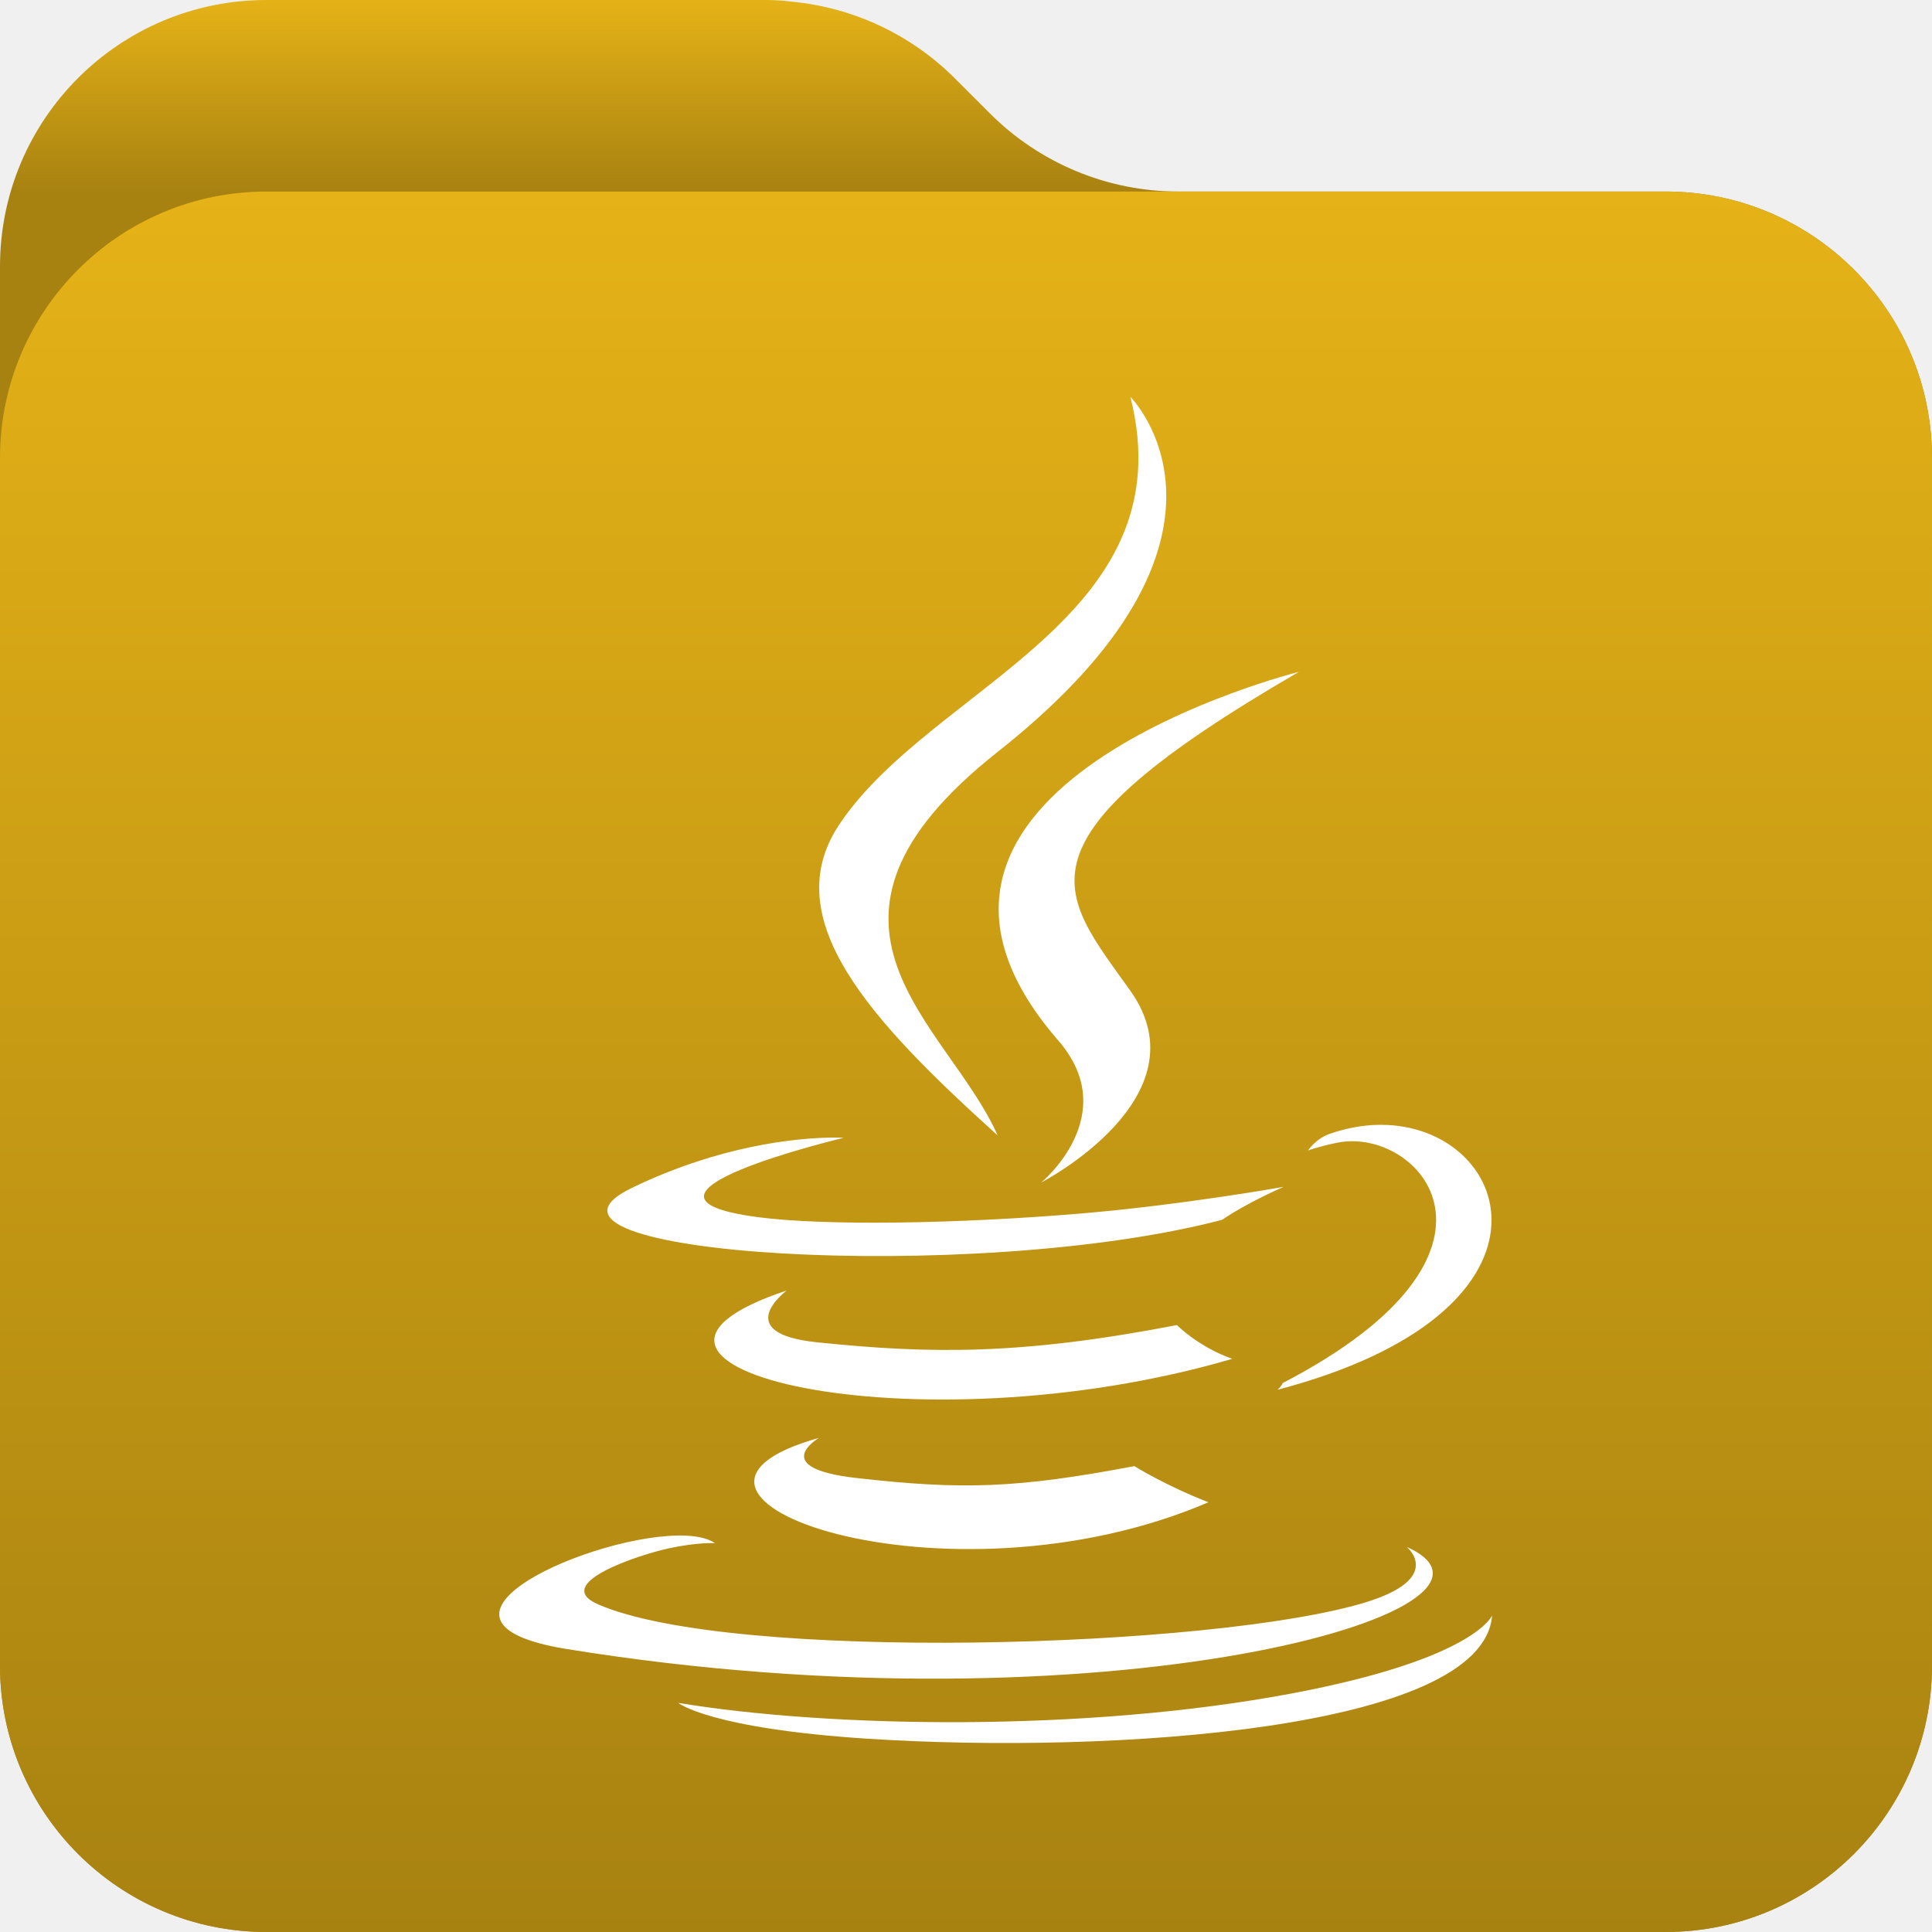
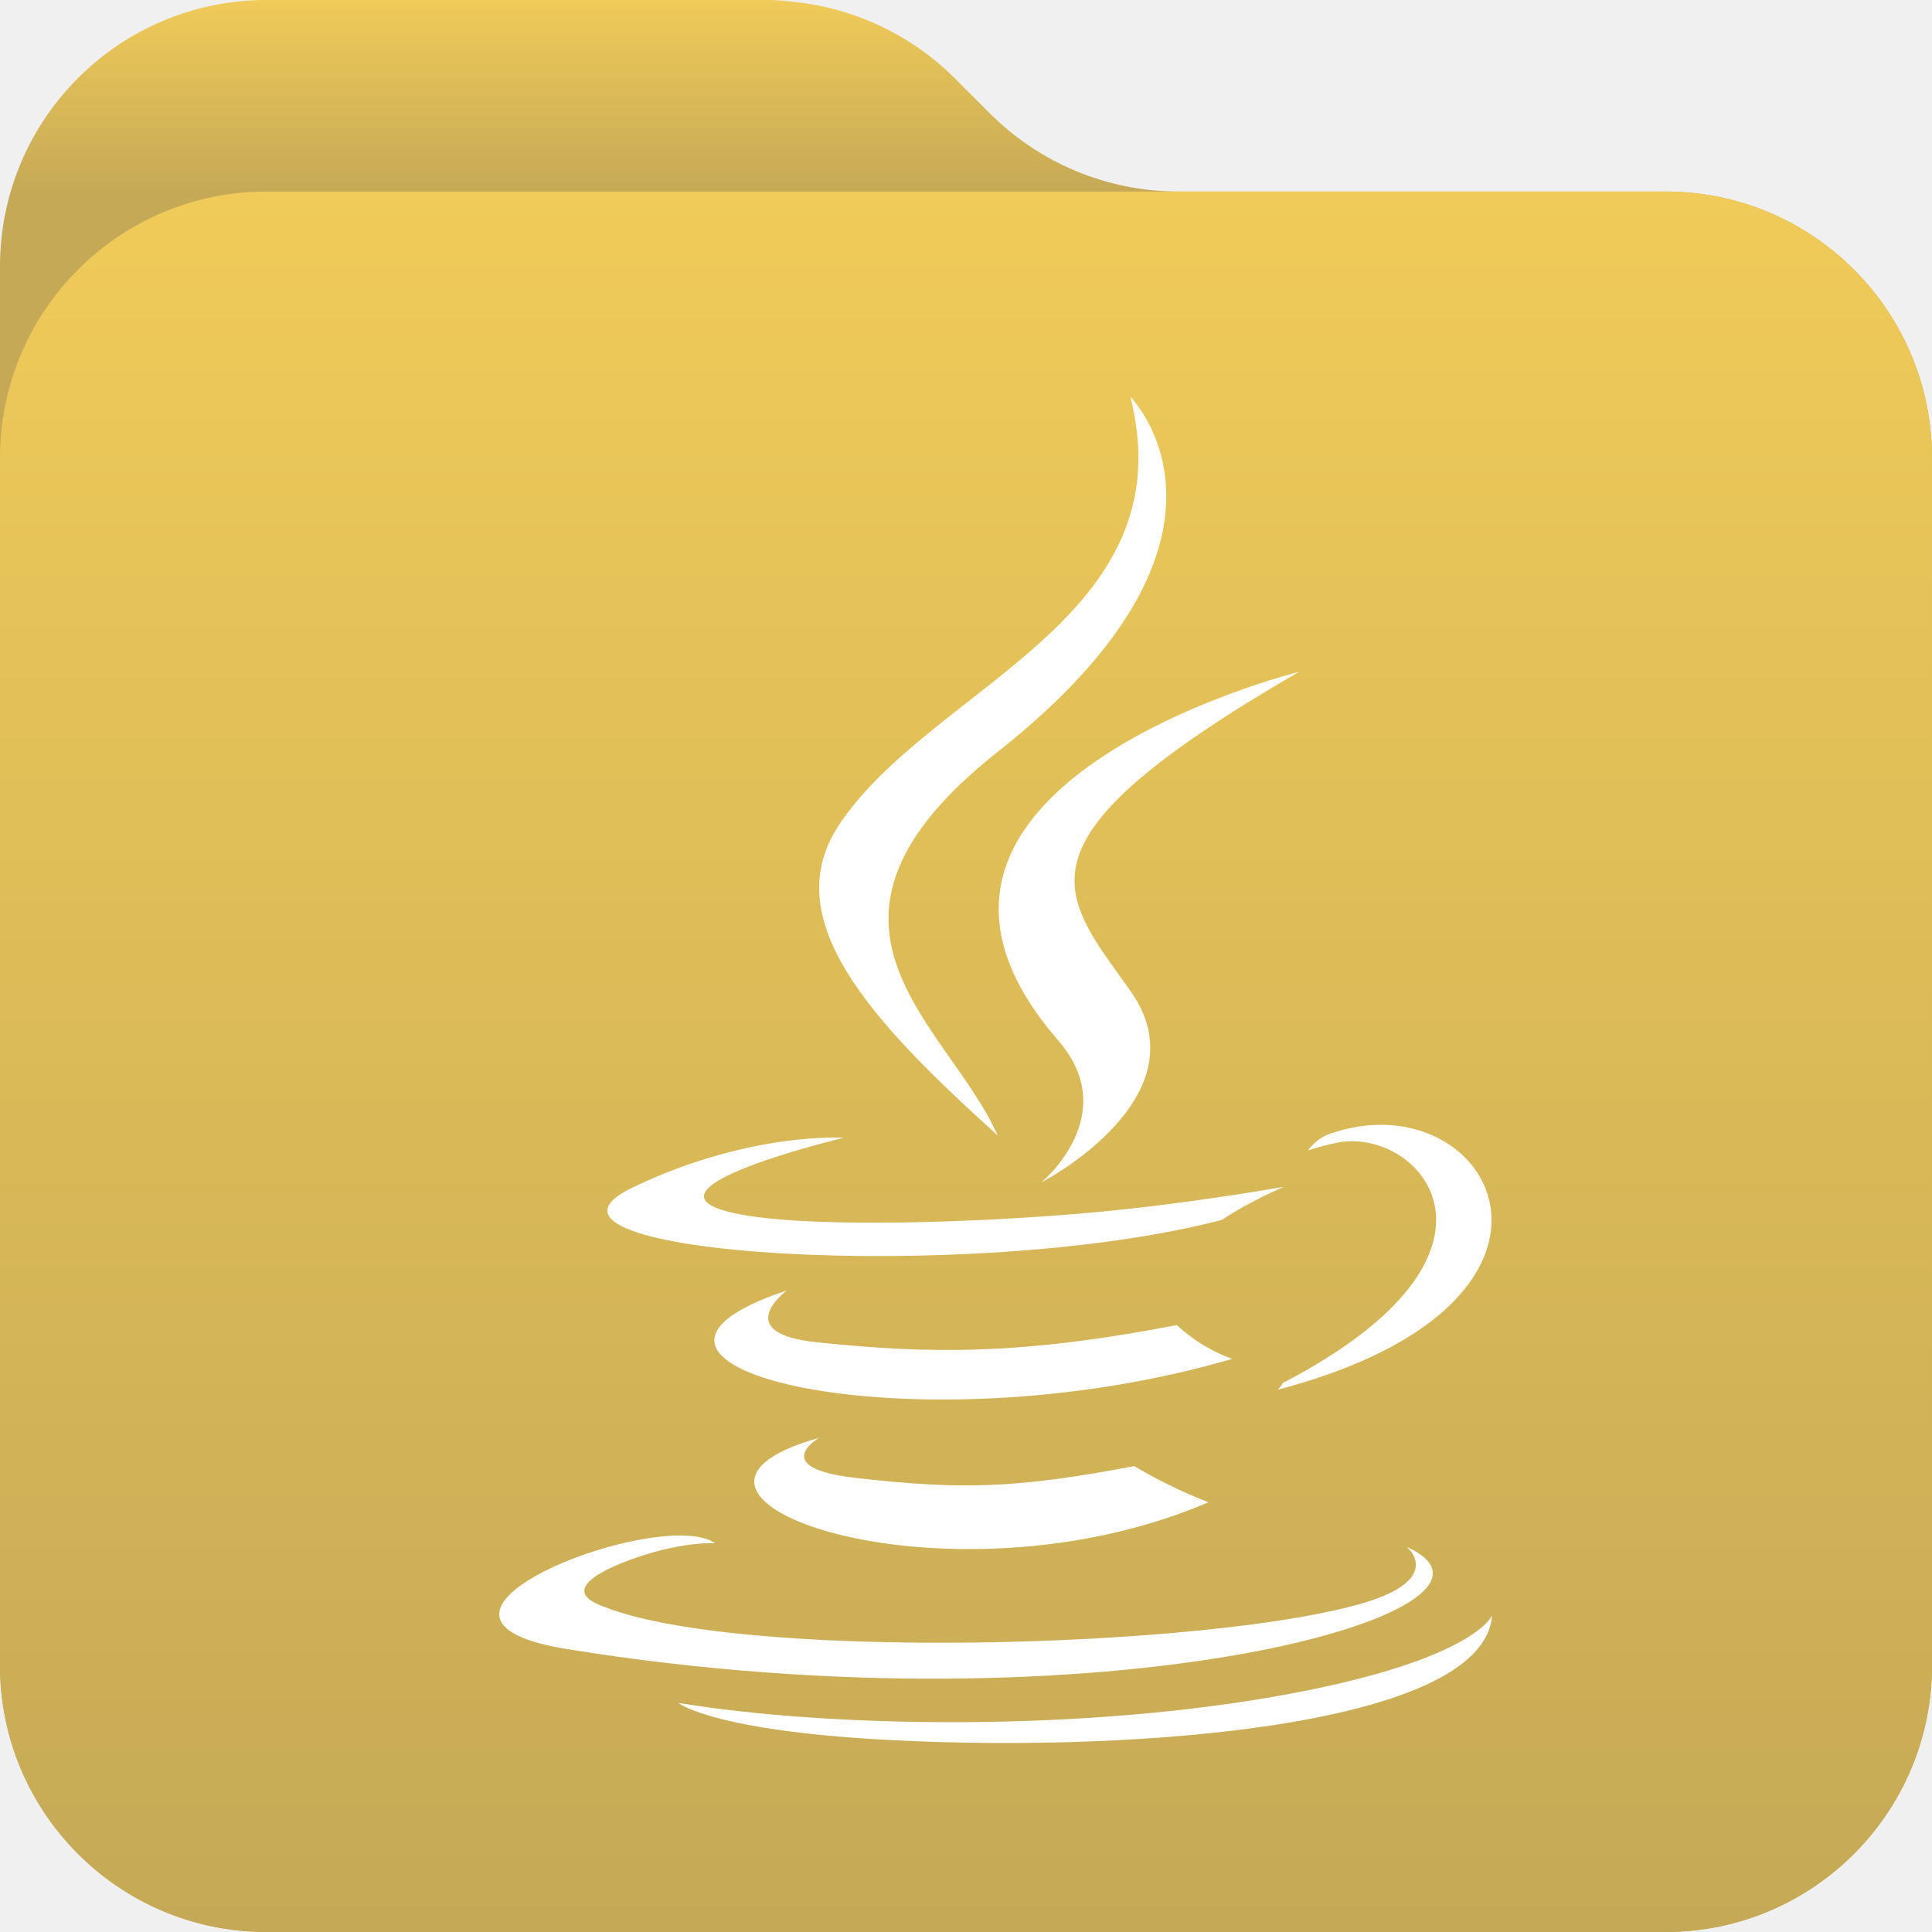
<svg xmlns="http://www.w3.org/2000/svg" xmlns:xlink="http://www.w3.org/1999/xlink" width="512" height="512" viewBox="0 0 135.467 135.467" version="1.1" id="svg1" xml:space="preserve">
  <defs id="defs1">
    <linearGradient id="linearGradient17">
      <stop style="stop-color:#e5e5e5;stop-opacity:1;" offset="0" id="stop17" />
      <stop style="stop-color:#a8a8a8;stop-opacity:1;" offset="1" id="stop18" />
    </linearGradient>
    <linearGradient id="linearGradient15">
      <stop style="stop-color:#e5e5e5;stop-opacity:1;" offset="0" id="stop15" />
      <stop style="stop-color:#a8a8a8;stop-opacity:1;" offset="1" id="stop16" />
    </linearGradient>
    <linearGradient xlink:href="#linearGradient15" id="linearGradient16" x1="55.033" y1="6.35" x2="55.033" y2="18.521" gradientUnits="userSpaceOnUse" />
    <linearGradient xlink:href="#linearGradient17" id="linearGradient18" x1="67.733" y1="18.521" x2="67.733" y2="129.117" gradientUnits="userSpaceOnUse" />
-     <linearGradient x1="55.033" y1="6.35" x2="55.033" y2="18.521" gradientUnits="userSpaceOnUse" id="linearGradient16_tint">
-       <stop style="stop-color:#e5b217;stop-opacity:1;" offset="0" />
-       <stop style="stop-color:#a88211;stop-opacity:1;" offset="1" />
+     <linearGradient data-pastel="1" x1="55.033" y1="6.35" x2="55.033" y2="18.521" gradientUnits="userSpaceOnUse" id="linearGradient16_tint">
+       <stop style="stop-color:#f0cb59;stop-opacity:1;" offset="0" />
+       <stop style="stop-color:#c5a956;stop-opacity:1;" offset="1" />
    </linearGradient>
-     <linearGradient x1="67.733" y1="18.521" x2="67.733" y2="129.117" gradientUnits="userSpaceOnUse" id="linearGradient18_tint">
-       <stop style="stop-color:#e5b217;stop-opacity:1;" offset="0" />
-       <stop style="stop-color:#a88211;stop-opacity:1;" offset="1" />
+     <linearGradient data-pastel="1" x1="67.733" y1="18.521" x2="67.733" y2="129.117" gradientUnits="userSpaceOnUse" id="linearGradient18_tint">
+       <stop style="stop-color:#f0cb59;stop-opacity:1;" offset="0" />
+       <stop style="stop-color:#c5a956;stop-opacity:1;" offset="1" />
    </linearGradient>
  </defs>
  <g id="layer1">
    <g id="g50" transform="matrix(1.103449,0,0,1.103449,-7.006964,-7.006964)">
      <path id="path46" style="display:inline;fill:url(#linearGradient16_tint);stroke-width:11.943;paint-order:stroke fill markers" d="M 23.283,6.35 C 13.931,6.35 6.35,13.931 6.35,23.283 v 88.9 c -4.4e-6,9.352 7.581,16.933 16.933,16.933 h 88.9 c 9.352,0 16.933,-7.581 16.933,-16.933 V 35.454 c 0,-9.352 -7.581,-16.933 -16.933,-16.933 H 81.206 c -4.482,-0.007 -8.778,-1.79 -11.947,-4.959 h -5.17e-4 L 67.006,11.31 C 64.233,8.55 60.589,6.836 56.694,6.459 56.144,6.386 55.589,6.35 55.033,6.35 h -0.009 z" />
      <path id="path50" style="display:inline;fill:url(#linearGradient18_tint);stroke-width:11.943;paint-order:stroke fill markers" d="m 23.283,18.521 c -9.352,-1e-6 -16.933,7.581 -16.933,16.933 v 76.729 c -4.4e-6,9.352 7.581,16.933 16.933,16.933 h 88.9 c 9.352,0 16.933,-7.581 16.933,-16.933 V 35.454 c 0,-9.352 -7.581,-16.933 -16.933,-16.933 z" />
    </g>
    <path id="path1" style="fill:#ffffff;stroke-width:0.209" d="M 79.259 27.824 C 83.215 43.407 65.307 48.115 58.843 57.82 C 54.442 64.432 61.004 71.538 69.95 79.609 C 66.462 71.723 54.63 64.824 69.955 52.719 C 89.065 37.636 79.259 27.824 79.259 27.824 z M 91.082 47.105 C 91.082 47.105 58.769 55.173 74.201 72.956 C 78.757 78.2 73.006 82.916 73.006 82.916 C 73.006 82.916 84.568 76.949 79.259 69.473 C 74.3 62.504 70.497 59.043 91.082 47.105 z M 97.288 78.88 C 96.014 78.819 94.641 79.009 93.228 79.505 C 92.236 79.856 91.715 80.672 91.715 80.672 C 91.715 80.672 92.342 80.42 93.74 80.128 C 99.456 78.937 107.646 87.779 89.935 96.98 C 89.853 97.199 89.581 97.446 89.581 97.446 C 110.274 92.006 106.204 79.308 97.288 78.88 z M 57.991 79.771 C 55.733 79.83 50.449 80.32 44.306 83.292 C 34.616 87.977 68.269 90.111 85.693 85.529 C 87.504 84.292 90.006 83.219 90.006 83.219 C 90.006 83.219 82.88 84.493 75.779 85.089 C 67.088 85.819 57.765 85.963 53.085 85.336 C 42.005 83.855 59.16 79.78 59.16 79.78 C 59.16 79.78 58.743 79.752 57.991 79.771 z M 55.166 90.487 C 39.182 95.792 64.064 101.813 86.403 95.278 C 84.029 94.442 82.522 92.911 82.522 92.911 C 71.6 95.013 65.291 94.945 57.3 94.12 C 51.122 93.482 55.166 90.487 55.166 90.487 z M 57.425 100.821 C 42.911 104.876 66.255 113.253 84.734 105.335 C 81.708 104.159 79.537 102.801 79.537 102.801 C 71.296 104.359 67.474 104.481 59.993 103.627 C 53.82 102.919 57.425 100.821 57.425 100.821 z M 48.042 107.673 C 41.805 107.433 27.649 113.663 39.737 115.625 C 77.412 121.732 108.413 112.875 98.642 108.466 C 98.642 108.466 101.31 110.665 95.702 112.367 C 85.038 115.597 51.309 116.571 41.941 112.496 C 38.575 111.03 44.889 108.999 46.876 108.57 C 48.947 108.121 50.13 108.203 50.13 108.203 C 49.662 107.874 48.932 107.707 48.042 107.673 z M 104.622 113.272 C 104.622 113.272 103.434 116.321 90.574 118.741 C 76.066 121.472 58.168 121.154 47.557 119.402 C 47.557 119.402 49.731 121.201 60.901 121.92 C 77.897 123.007 104.004 121.315 104.622 113.272 z " />
  </g>
</svg>
